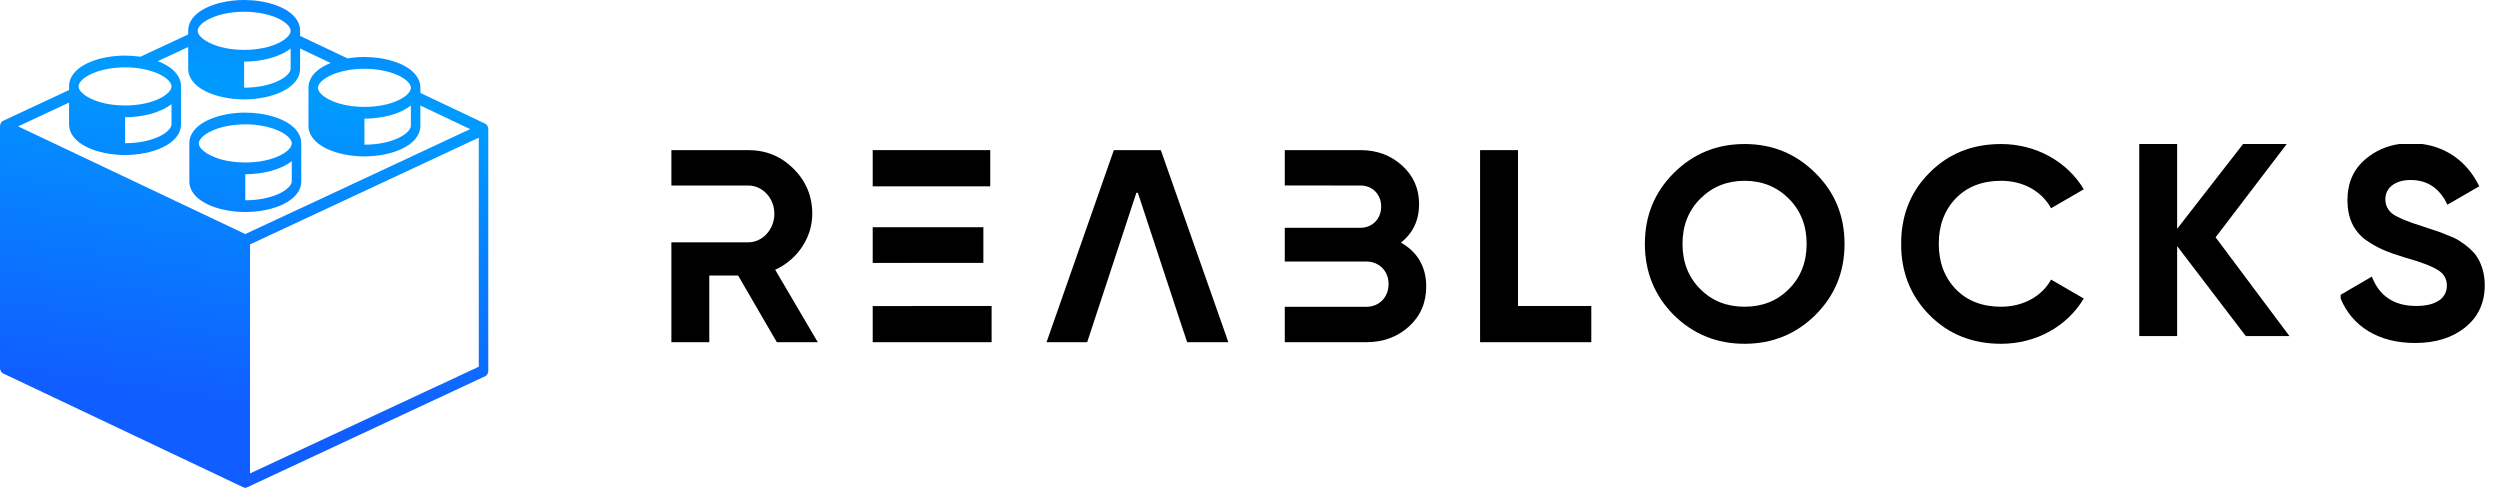
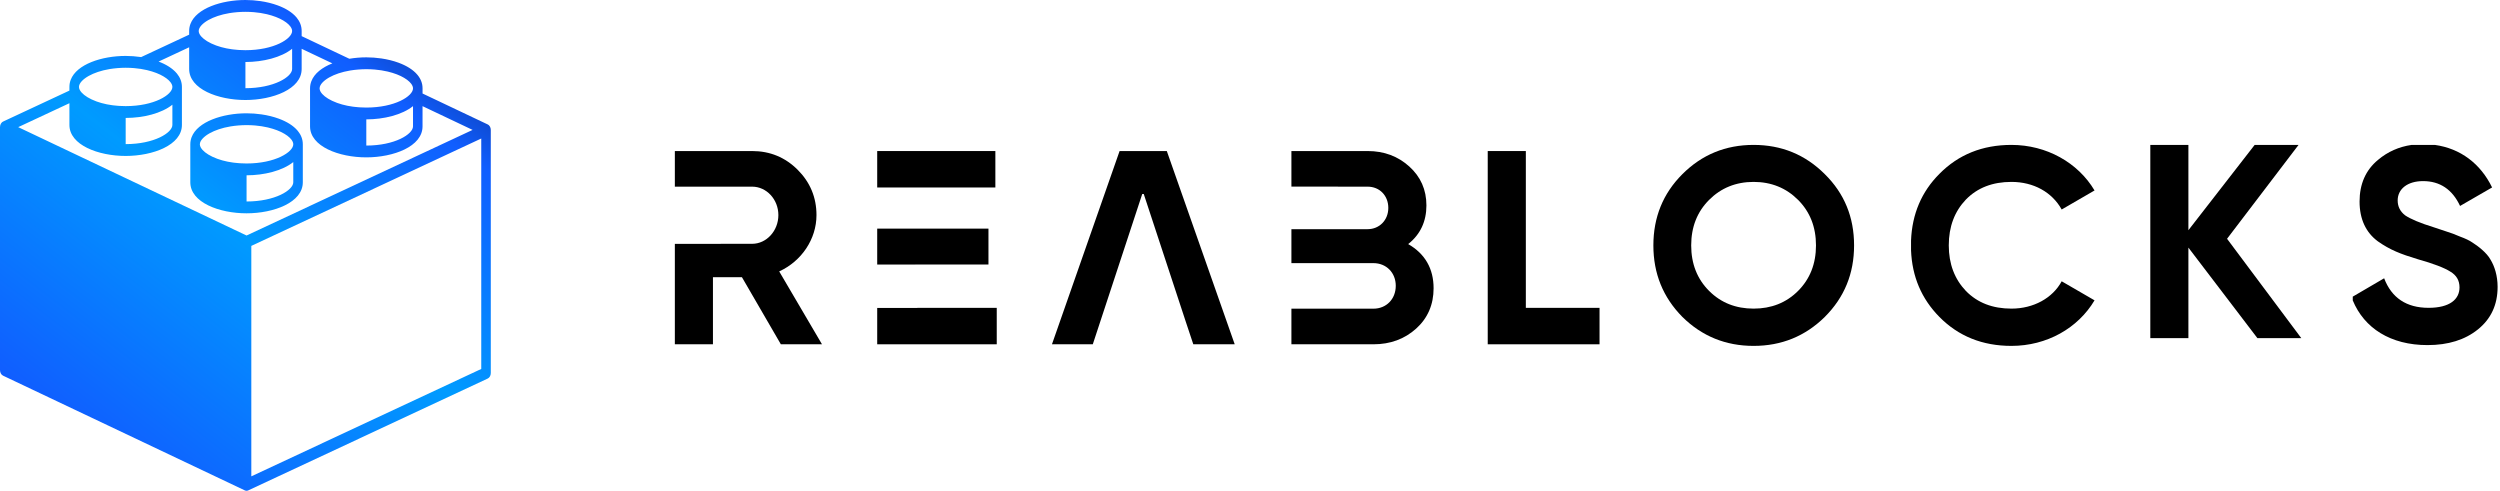
- <svg xmlns="http://www.w3.org/2000/svg" width="123" height="24" viewBox="0 0 123 24" fill="none">
-   <path fill-rule="evenodd" clip-rule="evenodd" d="M14.822 8.915C14.822 9.9 13.403 10.431 12.068 10.431C10.733 10.431 9.315 9.9 9.315 8.915V7.057C9.315 6.934 9.337 6.818 9.379 6.709C9.668 5.947 10.9 5.54 12.068 5.54H12.068C12.191 5.54 12.313 5.545 12.436 5.554H12.436C12.559 5.563 12.68 5.576 12.801 5.594C13.1 5.637 13.389 5.708 13.651 5.805C13.693 5.82 13.735 5.837 13.776 5.854C13.784 5.857 13.793 5.86 13.801 5.864C13.838 5.88 13.874 5.896 13.91 5.913C13.917 5.917 13.924 5.92 13.931 5.923C13.936 5.926 13.94 5.928 13.945 5.93C13.977 5.946 14.009 5.962 14.04 5.979C14.044 5.981 14.048 5.984 14.052 5.986C14.063 5.992 14.073 5.997 14.084 6.003C14.111 6.019 14.138 6.035 14.164 6.051C14.181 6.061 14.198 6.073 14.214 6.084C14.217 6.085 14.22 6.087 14.222 6.089C14.242 6.102 14.262 6.116 14.281 6.129C14.298 6.142 14.314 6.154 14.331 6.167L14.337 6.172C14.341 6.175 14.345 6.179 14.35 6.182C14.363 6.193 14.377 6.204 14.39 6.215C14.412 6.233 14.432 6.252 14.453 6.271C14.458 6.276 14.463 6.281 14.469 6.286C14.476 6.293 14.483 6.299 14.491 6.306C14.522 6.338 14.552 6.371 14.579 6.404C14.618 6.452 14.652 6.5 14.682 6.551C14.742 6.652 14.784 6.761 14.805 6.877C14.816 6.936 14.822 6.995 14.822 7.057V8.915ZM12.069 9.853C13.464 9.853 14.355 9.297 14.355 8.915V7.925C13.828 8.349 12.932 8.572 12.069 8.572V9.853ZM9.819 6.915C9.807 6.938 9.798 6.961 9.792 6.983C9.785 7.008 9.782 7.033 9.782 7.057C9.782 7.078 9.786 7.099 9.791 7.121C9.793 7.128 9.795 7.135 9.797 7.141L9.798 7.143C9.802 7.158 9.809 7.173 9.816 7.189C9.817 7.191 9.818 7.194 9.82 7.197C9.822 7.202 9.824 7.208 9.828 7.213C9.838 7.232 9.851 7.252 9.864 7.271C9.875 7.285 9.887 7.3 9.899 7.314C9.903 7.319 9.907 7.323 9.912 7.328C9.913 7.329 9.914 7.331 9.915 7.332C10.053 7.485 10.296 7.639 10.627 7.76C10.633 7.763 10.639 7.765 10.645 7.767C10.651 7.769 10.657 7.771 10.663 7.773C10.725 7.796 10.79 7.816 10.857 7.835C10.861 7.837 10.865 7.838 10.869 7.839C10.876 7.841 10.883 7.843 10.891 7.845C10.97 7.867 11.052 7.887 11.138 7.905C11.142 7.905 11.147 7.906 11.151 7.907C11.157 7.908 11.163 7.909 11.168 7.91C11.241 7.924 11.318 7.937 11.396 7.948C11.413 7.95 11.431 7.952 11.448 7.954C11.458 7.956 11.468 7.957 11.478 7.958C11.545 7.966 11.613 7.973 11.683 7.978C11.693 7.979 11.703 7.98 11.713 7.98C11.732 7.982 11.75 7.983 11.769 7.984C11.866 7.99 11.966 7.994 12.069 7.994C13.464 7.994 14.355 7.439 14.355 7.056C14.355 6.984 14.324 6.907 14.264 6.828C14.242 6.799 14.216 6.771 14.187 6.742C14.18 6.735 14.173 6.729 14.166 6.722L14.164 6.72C14.134 6.693 14.102 6.665 14.066 6.638C14.064 6.637 14.063 6.636 14.062 6.635C14.025 6.608 13.983 6.58 13.938 6.553C13.927 6.546 13.916 6.54 13.905 6.533C13.859 6.507 13.811 6.48 13.76 6.455C13.759 6.455 13.758 6.455 13.757 6.454C13.703 6.428 13.645 6.404 13.585 6.38C13.579 6.377 13.572 6.375 13.565 6.372C13.559 6.37 13.554 6.368 13.548 6.365C13.424 6.318 13.287 6.276 13.138 6.24C13.126 6.237 13.113 6.234 13.099 6.231C12.912 6.187 12.706 6.154 12.484 6.135C12.351 6.124 12.212 6.118 12.068 6.118C11.931 6.118 11.8 6.124 11.673 6.134H11.672C11.606 6.14 11.541 6.146 11.478 6.154C11.476 6.154 11.475 6.154 11.473 6.155C11.472 6.155 11.471 6.155 11.471 6.155C11.407 6.163 11.346 6.171 11.286 6.181C11.284 6.181 11.283 6.182 11.281 6.182C10.863 6.252 10.518 6.374 10.266 6.514C10.262 6.516 10.258 6.518 10.255 6.52C10.249 6.523 10.244 6.526 10.238 6.53C10.214 6.543 10.191 6.557 10.169 6.572L10.166 6.574C10.16 6.578 10.154 6.581 10.148 6.585C10.142 6.589 10.135 6.594 10.129 6.598C10.109 6.611 10.09 6.625 10.072 6.639C10.059 6.649 10.046 6.659 10.033 6.669C10.018 6.682 10.003 6.694 9.989 6.706C9.976 6.718 9.963 6.73 9.951 6.742C9.94 6.753 9.929 6.764 9.918 6.775C9.906 6.789 9.895 6.802 9.884 6.816L9.882 6.818C9.875 6.827 9.867 6.836 9.861 6.845C9.85 6.861 9.841 6.876 9.833 6.891C9.831 6.894 9.829 6.897 9.827 6.9C9.824 6.905 9.821 6.91 9.819 6.915Z" fill="url(#paint0_linear_73_4967)" />
-   <path fill-rule="evenodd" clip-rule="evenodd" d="M24.008 6.259C24.01 6.265 24.012 6.271 24.014 6.277L24.014 6.277C24.019 6.302 24.023 6.329 24.023 6.356V18.242C24.023 18.362 23.963 18.47 23.871 18.511L12.149 23.981C12.148 23.982 12.147 23.982 12.145 23.982C12.145 23.983 12.144 23.983 12.143 23.983C12.119 23.994 12.093 24 12.067 24C12.041 24 12.015 23.993 11.991 23.982C11.989 23.982 11.988 23.982 11.986 23.981C11.985 23.981 11.985 23.981 11.984 23.981L0.15 18.371C0.06 18.328 0 18.22 0 18.101V6.214C0 6.214 6.24805e-05 6.213 0 6.213C0 6.212 0 6.212 0 6.211C0.001 6.185 0.004 6.16 0.01 6.135C0.012 6.127 0.015 6.119 0.017 6.111L0.017 6.111C0.023 6.094 0.029 6.078 0.036 6.063C0.04 6.055 0.045 6.047 0.049 6.04C0.058 6.026 0.068 6.013 0.079 6.001C0.081 5.999 0.082 5.997 0.084 5.995C0.087 5.991 0.091 5.987 0.095 5.983C0.096 5.982 0.096 5.981 0.097 5.98C0.098 5.979 0.1 5.978 0.101 5.976C0.117 5.963 0.134 5.952 0.152 5.944L3.397 4.43V4.251C3.397 4.128 3.419 4.012 3.461 3.903C3.75 3.142 4.983 2.735 6.15 2.735H6.151C6.273 2.735 6.396 2.74 6.518 2.748H6.518C6.641 2.757 6.763 2.771 6.884 2.788C6.896 2.79 6.907 2.792 6.919 2.794C6.929 2.796 6.939 2.798 6.949 2.8C6.943 2.799 6.938 2.798 6.933 2.797C6.924 2.795 6.916 2.794 6.907 2.792L9.259 1.695V1.516C9.259 1.393 9.281 1.277 9.322 1.169C9.612 0.407 10.844 0 12.012 0H12.012C12.134 0 12.257 0.005 12.38 0.014H12.38C12.503 0.022 12.624 0.036 12.745 0.053C13.044 0.097 13.333 0.168 13.595 0.264C13.637 0.28 13.679 0.296 13.72 0.313C13.728 0.317 13.736 0.32 13.744 0.324L13.745 0.324C13.782 0.34 13.818 0.356 13.853 0.373C13.859 0.376 13.865 0.378 13.871 0.381C13.877 0.384 13.883 0.387 13.889 0.39C13.921 0.406 13.952 0.422 13.983 0.439C13.998 0.446 14.013 0.455 14.027 0.463C14.055 0.479 14.082 0.494 14.108 0.511C14.125 0.521 14.142 0.532 14.158 0.543C14.181 0.558 14.203 0.574 14.225 0.589C14.242 0.602 14.258 0.614 14.274 0.627L14.281 0.632C14.285 0.635 14.289 0.638 14.293 0.642C14.307 0.653 14.321 0.663 14.334 0.675C14.356 0.693 14.376 0.712 14.396 0.731C14.401 0.736 14.407 0.741 14.412 0.746C14.42 0.752 14.427 0.759 14.434 0.766C14.466 0.798 14.496 0.831 14.523 0.864C14.561 0.911 14.596 0.96 14.626 1.011C14.686 1.112 14.727 1.221 14.749 1.337C14.76 1.395 14.765 1.455 14.765 1.516L14.765 1.767L17.099 2.873C17.37 2.828 17.651 2.804 17.929 2.804H17.929C18.052 2.804 18.174 2.809 18.297 2.818C18.419 2.826 18.541 2.84 18.662 2.857C18.961 2.901 19.25 2.972 19.512 3.068C19.554 3.084 19.596 3.101 19.637 3.118L19.64 3.119C19.648 3.122 19.655 3.125 19.662 3.128C19.699 3.144 19.735 3.16 19.77 3.177C19.776 3.18 19.782 3.183 19.788 3.186C19.794 3.188 19.8 3.191 19.806 3.194C19.838 3.21 19.869 3.226 19.9 3.243C19.915 3.251 19.93 3.259 19.945 3.268C19.972 3.283 19.999 3.299 20.025 3.315C20.042 3.326 20.059 3.337 20.075 3.348C20.098 3.363 20.12 3.378 20.142 3.394C20.158 3.405 20.172 3.416 20.187 3.428C20.19 3.431 20.194 3.434 20.198 3.436C20.202 3.44 20.206 3.443 20.21 3.446C20.224 3.457 20.238 3.468 20.251 3.479C20.273 3.498 20.293 3.516 20.313 3.536C20.317 3.539 20.322 3.543 20.326 3.547C20.334 3.555 20.343 3.562 20.351 3.571C20.383 3.603 20.413 3.635 20.44 3.669C20.478 3.716 20.513 3.765 20.543 3.815C20.603 3.917 20.645 4.026 20.667 4.142C20.677 4.2 20.683 4.26 20.683 4.321V4.573L23.872 6.085L23.872 6.085L23.873 6.085L23.873 6.086L23.874 6.086L23.874 6.086C23.891 6.094 23.908 6.105 23.923 6.118C23.925 6.12 23.927 6.123 23.929 6.125C23.935 6.13 23.94 6.136 23.945 6.142C23.955 6.155 23.966 6.167 23.974 6.181C23.979 6.189 23.983 6.197 23.988 6.205C23.995 6.22 24.001 6.237 24.006 6.253C24.007 6.255 24.008 6.257 24.008 6.259ZM17.332 3.42C17.269 3.428 17.207 3.437 17.147 3.447C17.146 3.447 17.145 3.447 17.144 3.447C17.144 3.447 17.143 3.447 17.143 3.447C16.724 3.517 16.38 3.639 16.127 3.779C16.122 3.782 16.117 3.785 16.112 3.788C16.108 3.79 16.104 3.792 16.099 3.795C16.074 3.809 16.05 3.824 16.027 3.839C16.015 3.847 16.002 3.855 15.99 3.863C15.97 3.877 15.951 3.891 15.934 3.904C15.92 3.914 15.906 3.925 15.894 3.935C15.879 3.947 15.864 3.959 15.85 3.972C15.837 3.984 15.825 3.995 15.812 4.007C15.801 4.018 15.79 4.03 15.78 4.041C15.767 4.054 15.756 4.067 15.746 4.081C15.738 4.091 15.729 4.101 15.722 4.111C15.711 4.126 15.703 4.141 15.694 4.156C15.693 4.159 15.691 4.161 15.69 4.163C15.686 4.169 15.683 4.175 15.68 4.18C15.669 4.203 15.659 4.226 15.653 4.249C15.647 4.274 15.643 4.298 15.643 4.322C15.643 4.343 15.647 4.365 15.652 4.387C15.654 4.394 15.656 4.401 15.658 4.408C15.663 4.423 15.67 4.439 15.677 4.454C15.678 4.457 15.679 4.46 15.68 4.462C15.683 4.468 15.685 4.473 15.688 4.479C15.699 4.498 15.711 4.517 15.725 4.536C15.735 4.55 15.747 4.565 15.76 4.58C15.764 4.586 15.77 4.591 15.775 4.597C15.913 4.751 16.156 4.905 16.487 5.026C16.494 5.029 16.502 5.031 16.51 5.034C16.514 5.036 16.519 5.037 16.523 5.039C16.585 5.061 16.65 5.081 16.718 5.101C16.721 5.102 16.724 5.103 16.727 5.104C16.735 5.106 16.743 5.109 16.752 5.111C16.83 5.133 16.913 5.152 16.999 5.17C17.003 5.171 17.008 5.172 17.013 5.173C17.018 5.174 17.024 5.174 17.028 5.175C17.102 5.19 17.178 5.202 17.256 5.213C17.277 5.216 17.298 5.219 17.319 5.221C17.325 5.222 17.332 5.223 17.338 5.224C17.405 5.231 17.473 5.238 17.543 5.244C17.553 5.244 17.564 5.245 17.574 5.246C17.592 5.247 17.61 5.249 17.629 5.25C17.726 5.256 17.826 5.26 17.929 5.26C19.325 5.26 20.216 4.704 20.216 4.322C20.216 4.25 20.184 4.172 20.125 4.093C20.103 4.064 20.076 4.036 20.048 4.008C20.04 4 20.032 3.993 20.024 3.985C19.994 3.958 19.962 3.93 19.926 3.903C19.925 3.903 19.924 3.902 19.923 3.901C19.885 3.873 19.843 3.845 19.798 3.818L19.793 3.815C19.784 3.81 19.775 3.804 19.765 3.799C19.72 3.772 19.672 3.746 19.62 3.721C19.62 3.72 19.619 3.72 19.619 3.72C19.619 3.72 19.618 3.72 19.618 3.72C19.564 3.694 19.506 3.669 19.446 3.645C19.44 3.643 19.434 3.641 19.429 3.639C19.422 3.636 19.415 3.633 19.408 3.631C19.284 3.584 19.148 3.541 18.999 3.505C18.986 3.502 18.974 3.499 18.96 3.496C18.772 3.452 18.567 3.419 18.345 3.401C18.212 3.389 18.073 3.383 17.929 3.383C17.792 3.383 17.661 3.39 17.534 3.4H17.533C17.467 3.405 17.402 3.412 17.339 3.42C17.337 3.42 17.336 3.42 17.334 3.42C17.333 3.42 17.332 3.42 17.332 3.42ZM20.215 6.18V5.19C19.689 5.614 18.793 5.837 17.93 5.838V7.118C19.325 7.118 20.215 6.562 20.215 6.18ZM9.762 1.375C9.751 1.398 9.742 1.421 9.736 1.443C9.729 1.468 9.726 1.493 9.725 1.516C9.725 1.537 9.73 1.559 9.735 1.581C9.736 1.588 9.738 1.594 9.741 1.601L9.741 1.603C9.746 1.618 9.752 1.633 9.759 1.649C9.761 1.651 9.762 1.654 9.763 1.657C9.766 1.662 9.768 1.668 9.771 1.673C9.782 1.692 9.794 1.711 9.808 1.731C9.817 1.744 9.829 1.757 9.84 1.771L9.843 1.774C9.848 1.78 9.853 1.786 9.858 1.792C9.996 1.945 10.239 2.099 10.57 2.22C10.575 2.222 10.58 2.224 10.585 2.226C10.592 2.228 10.599 2.231 10.606 2.233C10.668 2.255 10.733 2.276 10.801 2.295C10.805 2.296 10.808 2.298 10.812 2.299C10.819 2.301 10.827 2.303 10.834 2.305C10.913 2.327 10.995 2.347 11.081 2.364C11.087 2.366 11.093 2.367 11.099 2.368C11.103 2.368 11.107 2.369 11.111 2.37C11.185 2.384 11.261 2.397 11.339 2.408C11.356 2.41 11.374 2.412 11.391 2.414C11.401 2.416 11.411 2.417 11.421 2.418C11.488 2.426 11.556 2.433 11.626 2.438C11.636 2.439 11.646 2.44 11.656 2.44C11.675 2.442 11.693 2.443 11.712 2.444C11.809 2.45 11.909 2.454 12.012 2.454C13.408 2.454 14.299 1.899 14.299 1.516C14.299 1.444 14.267 1.367 14.207 1.288C14.186 1.259 14.159 1.231 14.131 1.202C14.123 1.195 14.116 1.189 14.109 1.182L14.107 1.18C14.077 1.153 14.046 1.125 14.009 1.098C14.008 1.097 14.007 1.096 14.006 1.095C13.968 1.068 13.926 1.04 13.881 1.013L13.876 1.01C13.867 1.004 13.858 0.999 13.848 0.993C13.803 0.967 13.755 0.94 13.703 0.915C13.702 0.915 13.701 0.915 13.701 0.914C13.646 0.888 13.589 0.864 13.529 0.84C13.522 0.837 13.515 0.835 13.509 0.832C13.503 0.83 13.497 0.828 13.491 0.825C13.367 0.778 13.23 0.735 13.082 0.7C13.069 0.697 13.056 0.694 13.043 0.691C12.855 0.647 12.649 0.614 12.427 0.595C12.295 0.584 12.156 0.578 12.012 0.578C11.875 0.578 11.743 0.585 11.617 0.595H11.616C11.55 0.6 11.485 0.607 11.422 0.614C11.42 0.614 11.418 0.615 11.416 0.615C11.416 0.615 11.415 0.615 11.415 0.615C11.351 0.623 11.29 0.631 11.23 0.642C11.228 0.642 11.227 0.642 11.226 0.642L11.225 0.642C10.806 0.712 10.462 0.834 10.21 0.975C10.206 0.976 10.203 0.978 10.199 0.98C10.194 0.983 10.188 0.986 10.182 0.99C10.158 1.003 10.135 1.018 10.113 1.032L10.11 1.034C10.101 1.039 10.093 1.045 10.085 1.05C10.081 1.053 10.076 1.055 10.072 1.058C10.052 1.072 10.034 1.085 10.016 1.099C10.002 1.109 9.989 1.119 9.977 1.129C9.961 1.142 9.947 1.154 9.933 1.166C9.919 1.178 9.907 1.19 9.895 1.202C9.893 1.204 9.891 1.205 9.889 1.207C9.88 1.216 9.871 1.226 9.862 1.235C9.85 1.249 9.839 1.262 9.828 1.275C9.826 1.278 9.824 1.28 9.822 1.283C9.816 1.29 9.81 1.298 9.805 1.305C9.794 1.32 9.785 1.335 9.777 1.351C9.775 1.354 9.773 1.357 9.771 1.36C9.768 1.365 9.765 1.37 9.762 1.375ZM14.299 3.375V2.385C13.772 2.809 12.876 3.032 12.012 3.032V4.313C13.408 4.313 14.299 3.757 14.299 3.375ZM3.901 4.11C3.89 4.133 3.881 4.155 3.875 4.178C3.868 4.203 3.864 4.227 3.865 4.251C3.865 4.272 3.869 4.294 3.874 4.316C3.875 4.322 3.878 4.329 3.88 4.336L3.88 4.337C3.885 4.352 3.892 4.368 3.899 4.383C3.9 4.386 3.901 4.388 3.902 4.391C3.904 4.396 3.907 4.402 3.91 4.408C3.921 4.427 3.933 4.446 3.947 4.465C3.957 4.48 3.97 4.494 3.982 4.509C3.987 4.515 3.992 4.521 3.997 4.527C4.135 4.68 4.379 4.834 4.709 4.955C4.715 4.957 4.722 4.96 4.728 4.962C4.734 4.964 4.74 4.966 4.746 4.968C4.807 4.99 4.872 5.011 4.94 5.03C4.944 5.031 4.948 5.033 4.951 5.034C4.959 5.036 4.966 5.038 4.973 5.04C5.052 5.062 5.134 5.082 5.221 5.099C5.226 5.101 5.232 5.102 5.238 5.103C5.242 5.103 5.246 5.104 5.251 5.105C5.324 5.119 5.4 5.132 5.478 5.143C5.5 5.146 5.522 5.148 5.544 5.151C5.549 5.152 5.555 5.152 5.56 5.153C5.627 5.161 5.695 5.168 5.765 5.173C5.775 5.174 5.785 5.175 5.796 5.176C5.814 5.177 5.832 5.179 5.851 5.18C5.949 5.186 6.048 5.189 6.151 5.189C7.547 5.189 8.438 4.634 8.438 4.251C8.438 4.18 8.406 4.102 8.347 4.023C8.325 3.994 8.298 3.966 8.27 3.938C8.262 3.93 8.254 3.923 8.246 3.915C8.217 3.888 8.184 3.861 8.148 3.833C8.147 3.833 8.147 3.832 8.146 3.831C8.146 3.831 8.145 3.831 8.145 3.831C8.107 3.803 8.065 3.775 8.021 3.748C8.015 3.745 8.01 3.742 8.004 3.739C7.998 3.735 7.993 3.732 7.987 3.729C7.942 3.702 7.894 3.676 7.842 3.651C7.842 3.651 7.841 3.65 7.841 3.65L7.84 3.65C7.786 3.624 7.728 3.599 7.668 3.575C7.661 3.573 7.654 3.57 7.647 3.567C7.642 3.565 7.636 3.563 7.63 3.561C7.506 3.514 7.37 3.471 7.221 3.435C7.215 3.434 7.21 3.432 7.204 3.431C7.197 3.429 7.19 3.428 7.182 3.426C6.995 3.382 6.789 3.349 6.567 3.331C6.434 3.319 6.295 3.313 6.151 3.313C6.014 3.313 5.883 3.32 5.756 3.33H5.755C5.689 3.335 5.624 3.342 5.561 3.35C5.559 3.35 5.556 3.35 5.553 3.35C5.49 3.358 5.429 3.367 5.369 3.377C5.367 3.377 5.366 3.377 5.365 3.377L5.364 3.378C4.945 3.448 4.601 3.569 4.349 3.71C4.345 3.712 4.341 3.714 4.338 3.716C4.332 3.719 4.326 3.722 4.321 3.725C4.296 3.739 4.272 3.754 4.249 3.769C4.242 3.774 4.235 3.778 4.229 3.782C4.223 3.786 4.217 3.79 4.211 3.794C4.191 3.807 4.173 3.82 4.155 3.834C4.141 3.844 4.128 3.854 4.115 3.864C4.1 3.877 4.085 3.889 4.072 3.902C4.058 3.913 4.046 3.925 4.034 3.937C4.022 3.948 4.011 3.959 4.001 3.97C3.988 3.984 3.978 3.997 3.967 4.01C3.965 4.013 3.962 4.017 3.96 4.02C3.954 4.027 3.949 4.033 3.944 4.04C3.933 4.056 3.924 4.071 3.916 4.086C3.914 4.089 3.912 4.093 3.909 4.096C3.907 4.101 3.904 4.105 3.901 4.11ZM8.438 6.11V5.12C7.91 5.544 7.015 5.767 6.152 5.767V7.047C7.547 7.047 8.438 6.492 8.438 6.11ZM3.398 6.11V5.047L0.891 6.217L12.068 11.516L23.132 6.353L20.682 5.191V6.179C20.682 7.164 19.264 7.695 17.928 7.695C16.594 7.695 15.176 7.164 15.176 6.179V4.321C15.176 4.198 15.198 4.082 15.24 3.973C15.385 3.589 15.772 3.296 16.267 3.099L14.765 2.386V3.374C14.765 4.359 13.346 4.89 12.012 4.89C10.677 4.89 9.259 4.359 9.259 3.374V2.312L7.763 3.01C7.795 3.023 7.827 3.035 7.858 3.048C7.863 3.051 7.869 3.053 7.874 3.055C7.877 3.056 7.88 3.057 7.883 3.058C7.92 3.074 7.956 3.091 7.992 3.107C7.996 3.109 8 3.111 8.003 3.113C8.011 3.117 8.02 3.121 8.028 3.125C8.06 3.14 8.091 3.157 8.122 3.173C8.137 3.181 8.152 3.19 8.166 3.198C8.193 3.213 8.22 3.229 8.246 3.246C8.263 3.256 8.28 3.267 8.296 3.278C8.319 3.293 8.342 3.308 8.364 3.324C8.379 3.335 8.393 3.346 8.408 3.358C8.412 3.361 8.415 3.364 8.419 3.367L8.424 3.37C8.441 3.383 8.457 3.396 8.473 3.409C8.495 3.428 8.515 3.446 8.535 3.465C8.54 3.47 8.544 3.474 8.549 3.479C8.557 3.486 8.565 3.493 8.573 3.501C8.605 3.533 8.634 3.565 8.662 3.599C8.7 3.646 8.735 3.695 8.765 3.746C8.824 3.847 8.866 3.956 8.888 4.072C8.899 4.13 8.904 4.19 8.904 4.251V6.11C8.904 7.094 7.486 7.626 6.151 7.626C4.816 7.626 3.398 7.094 3.398 6.11ZM12.301 23.293L23.556 18.042V6.773L12.301 12.024V23.293Z" fill="url(#paint1_linear_73_4967)" />
-   <path fill-rule="evenodd" clip-rule="evenodd" d="M85.833 16.914C87.198 16.914 88.36 16.442 89.319 15.496C90.279 14.538 90.751 13.377 90.751 12C90.751 10.623 90.279 9.462 89.319 8.517C88.36 7.559 87.198 7.086 85.833 7.086C84.468 7.086 83.306 7.559 82.346 8.517C81.4 9.462 80.928 10.623 80.928 12C80.928 13.377 81.4 14.538 82.346 15.496C83.306 16.442 84.468 16.914 85.833 16.914ZM85.833 15.091C84.968 15.091 84.238 14.808 83.657 14.227C83.076 13.647 82.779 12.905 82.779 12C82.779 11.095 83.076 10.353 83.657 9.773C84.238 9.192 84.968 8.895 85.833 8.895C86.698 8.895 87.427 9.192 88.008 9.773C88.59 10.353 88.887 11.095 88.887 12C88.887 12.905 88.59 13.647 88.008 14.227C87.427 14.808 86.698 15.091 85.833 15.091Z" fill="currentColor" />
-   <path d="M38.139 13.272L40.234 16.836H38.22L36.316 13.556H34.897V16.836H33.032V11.924H35.276V11.922H36.815C37.518 11.922 38.099 11.287 38.099 10.518C38.099 9.748 37.518 9.127 36.815 9.127L33.032 9.127V7.386H36.815C37.694 7.386 38.437 7.697 39.045 8.304C39.653 8.912 39.964 9.654 39.964 10.518C39.964 11.693 39.234 12.773 38.139 13.272Z" fill="currentColor" />
-   <path d="M44.801 12.934V12.936H42.937V11.18L48.382 11.18V12.934H44.801Z" fill="currentColor" />
-   <path d="M42.937 9.168V7.386H48.72V9.168H42.937Z" fill="currentColor" />
-   <path d="M44.899 15.054V15.059H42.937V16.836H48.787V15.054H44.899Z" fill="currentColor" />
-   <path d="M60.435 16.836H58.408L58.034 15.713L55.983 9.486H55.909L53.489 16.836H51.49L54.801 7.386H57.112L60.435 16.836Z" fill="currentColor" />
-   <path d="M68.927 11.935C69.751 12.408 70.17 13.137 70.17 14.095C70.17 14.892 69.886 15.553 69.318 16.067C68.751 16.579 68.048 16.836 67.224 16.836H63.211V15.095L67.224 15.095C67.859 15.095 68.318 14.622 68.318 13.974C68.318 13.339 67.859 12.867 67.224 12.867L63.211 12.867V11.207L66.94 11.207C67.521 11.207 67.954 10.761 67.954 10.167C67.954 9.573 67.535 9.127 66.94 9.127H65.485V9.126H63.211V7.386H66.94C67.751 7.386 68.426 7.643 68.981 8.142C69.535 8.642 69.819 9.276 69.819 10.046C69.819 10.829 69.521 11.463 68.927 11.935Z" fill="currentColor" />
-   <path d="M74.685 7.386V15.054H78.292V16.836H72.82V7.386H74.685Z" fill="currentColor" />
-   <path d="M109.007 11.676L112.642 16.536H110.494L107.115 12.108V16.536H105.251V7.086H107.115V11.258L110.359 7.086H112.507L109.007 11.676Z" fill="currentColor" />
-   <path d="M93.54 12.241V11.759C93.59 10.473 94.049 9.381 94.927 8.504C95.859 7.559 97.035 7.086 98.454 7.086C100.17 7.086 101.711 7.95 102.521 9.313L100.913 10.245C100.44 9.395 99.535 8.895 98.454 8.895C97.535 8.895 96.792 9.178 96.224 9.759C95.67 10.339 95.387 11.082 95.387 12C95.387 12.905 95.67 13.647 96.224 14.227C96.792 14.808 97.535 15.091 98.454 15.091C99.535 15.091 100.467 14.579 100.913 13.755L102.521 14.687C101.711 16.05 100.184 16.914 98.454 16.914C97.035 16.914 95.859 16.442 94.927 15.496C94.049 14.607 93.59 13.525 93.54 12.241Z" fill="currentColor" />
-   <path d="M118.818 16.875C117.006 16.875 115.722 16.046 115.16 14.69V14.505L116.696 13.608C117.061 14.566 117.791 15.053 118.872 15.053C119.912 15.053 120.386 14.634 120.386 14.053C120.386 13.716 120.237 13.46 119.939 13.284C119.642 13.095 119.115 12.893 118.345 12.677C117.493 12.42 116.98 12.217 116.386 11.799C115.804 11.367 115.494 10.719 115.494 9.855C115.494 9.005 115.791 8.316 116.399 7.816C116.87 7.419 117.423 7.175 118.044 7.086H119.179C120.431 7.259 121.415 8.003 121.98 9.166L120.412 10.071C120.034 9.261 119.426 8.856 118.602 8.856C117.831 8.856 117.359 9.248 117.359 9.801C117.359 10.098 117.48 10.341 117.723 10.53C117.98 10.706 118.453 10.908 119.156 11.124L119.804 11.34C119.953 11.38 120.156 11.461 120.412 11.569C120.669 11.664 120.872 11.758 121.007 11.853C121.29 12.028 121.723 12.366 121.899 12.69C122.102 13.014 122.25 13.486 122.25 14.027C122.25 14.904 121.926 15.592 121.29 16.105C120.656 16.619 119.831 16.875 118.818 16.875Z" fill="currentColor" />
+ <svg xmlns="http://www.w3.org/2000/svg" viewBox="0 0 815 160" fill="currentColor">
+   <path fill-rule="evenodd" clip-rule="evenodd" d="M98.717 59.433C98.717 65.998 89.267 69.54 80.378 69.54C71.488 69.54 62.04 65.998 62.041 59.433V47.044C62.041 46.224 62.188 45.45 62.464 44.726C64.393 39.649 72.6 36.936 80.377 36.936H80.379C81.194 36.936 82.011 36.966 82.827 37.025H82.829C83.646 37.084 84.454 37.173 85.26 37.291C87.25 37.582 89.175 38.054 90.919 38.697C91.201 38.802 91.479 38.911 91.751 39.024C91.806 39.047 91.862 39.069 91.918 39.093C92.164 39.198 92.406 39.308 92.642 39.42C92.689 39.444 92.736 39.466 92.784 39.489C92.815 39.504 92.847 39.519 92.879 39.535C93.092 39.64 93.302 39.748 93.508 39.86C93.535 39.875 93.563 39.89 93.591 39.906C93.662 39.944 93.733 39.983 93.802 40.023C93.983 40.125 94.162 40.23 94.337 40.34C94.449 40.41 94.562 40.484 94.671 40.557C94.689 40.569 94.707 40.581 94.725 40.594C94.857 40.681 94.991 40.771 95.118 40.863C95.23 40.945 95.338 41.029 95.445 41.113L95.489 41.147C95.516 41.169 95.544 41.191 95.572 41.213C95.665 41.285 95.757 41.358 95.845 41.432C95.988 41.554 96.123 41.68 96.257 41.807C96.292 41.841 96.329 41.873 96.365 41.906C96.414 41.95 96.463 41.995 96.51 42.042C96.72 42.255 96.917 42.471 97.101 42.696C97.358 43.01 97.586 43.334 97.786 43.673C98.186 44.35 98.464 45.076 98.608 45.847C98.68 46.237 98.717 46.633 98.717 47.044V59.433ZM80.381 65.684C89.676 65.684 95.607 61.982 95.607 59.433V52.834C92.099 55.659 86.129 57.148 80.381 57.15V65.684ZM65.395 46.1C65.32 46.252 65.257 46.405 65.217 46.554C65.172 46.72 65.149 46.886 65.151 47.044C65.151 47.184 65.179 47.328 65.212 47.475C65.222 47.52 65.237 47.564 65.252 47.609L65.255 47.618C65.287 47.718 65.33 47.822 65.377 47.925C65.385 47.942 65.393 47.96 65.401 47.979C65.417 48.015 65.434 48.052 65.455 48.089C65.524 48.216 65.607 48.344 65.7 48.471C65.77 48.566 65.851 48.663 65.933 48.761C65.959 48.792 65.986 48.823 66.014 48.855C66.021 48.863 66.028 48.871 66.036 48.88C66.954 49.901 68.573 50.927 70.776 51.736C70.816 51.751 70.858 51.766 70.9 51.78C70.939 51.794 70.979 51.808 71.019 51.823C71.429 51.97 71.863 52.106 72.314 52.236C72.34 52.244 72.366 52.252 72.391 52.259C72.439 52.274 72.487 52.289 72.536 52.302C73.063 52.447 73.609 52.58 74.183 52.697C74.211 52.702 74.241 52.707 74.271 52.712C74.308 52.719 74.346 52.725 74.383 52.733C74.869 52.826 75.378 52.911 75.898 52.985C76.014 53.001 76.131 53.016 76.249 53.03C76.314 53.038 76.38 53.046 76.446 53.054C76.89 53.105 77.347 53.151 77.811 53.187C77.878 53.192 77.946 53.197 78.014 53.202C78.136 53.212 78.259 53.222 78.383 53.228C79.033 53.268 79.694 53.294 80.382 53.294C89.676 53.294 95.61 49.591 95.61 47.041C95.61 46.563 95.401 46.045 95.001 45.517C94.859 45.326 94.682 45.139 94.492 44.948C94.445 44.902 94.397 44.858 94.349 44.813L94.335 44.801C94.138 44.619 93.926 44.434 93.683 44.254C93.673 44.248 93.666 44.241 93.66 44.236C93.409 44.052 93.129 43.867 92.831 43.687C92.759 43.643 92.684 43.6 92.609 43.556C92.305 43.378 91.987 43.202 91.642 43.036C91.636 43.033 91.63 43.031 91.626 43.028C91.266 42.856 90.882 42.691 90.482 42.533C90.438 42.516 90.393 42.498 90.348 42.481C90.309 42.465 90.271 42.45 90.233 42.436C89.405 42.122 88.495 41.839 87.504 41.599C87.42 41.577 87.334 41.557 87.245 41.537C85.996 41.247 84.626 41.025 83.146 40.902C82.263 40.827 81.338 40.787 80.378 40.787C79.464 40.787 78.589 40.83 77.745 40.897H77.74C77.298 40.932 76.868 40.976 76.445 41.027C76.435 41.028 76.424 41.029 76.411 41.031C76.407 41.032 76.402 41.032 76.398 41.033C75.976 41.084 75.567 41.142 75.167 41.209C75.157 41.209 75.148 41.211 75.138 41.214C72.348 41.681 70.055 42.49 68.372 43.429C68.348 43.443 68.324 43.456 68.3 43.469C68.263 43.489 68.225 43.509 68.189 43.531C68.027 43.621 67.877 43.716 67.727 43.812L67.708 43.824C67.668 43.85 67.629 43.876 67.589 43.902C67.545 43.93 67.501 43.958 67.458 43.987C67.327 44.076 67.203 44.168 67.084 44.257C66.993 44.326 66.906 44.394 66.822 44.461C66.719 44.545 66.622 44.625 66.529 44.709C66.441 44.788 66.358 44.867 66.278 44.947C66.201 45.02 66.127 45.093 66.059 45.169C65.975 45.258 65.902 45.347 65.833 45.437L65.817 45.456C65.768 45.516 65.719 45.576 65.677 45.635C65.605 45.737 65.547 45.837 65.489 45.939C65.477 45.96 65.465 45.981 65.452 46.001C65.431 46.034 65.411 46.067 65.395 46.1Z" fill="url(#paint0_linear_324_2635)" />
+   <path fill-rule="evenodd" clip-rule="evenodd" d="M159.902 41.729C159.915 41.767 159.928 41.806 159.938 41.846L159.937 41.848C159.974 42.016 160 42.19 160 42.371V121.611C160 122.413 159.599 123.131 158.987 123.409L80.918 159.875C80.91 159.88 80.9 159.88 80.89 159.883C80.886 159.884 80.882 159.885 80.878 159.887C80.713 159.959 80.543 160 80.372 160C80.198 160 80.027 159.952 79.86 159.883C79.85 159.878 79.84 159.877 79.83 159.875C79.825 159.874 79.821 159.873 79.817 159.871L0.998 122.47C0.398 122.187 0 121.468 0 120.671V41.427C0 41.423 0 41.42 0.001 41.417C0.001 41.414 0.002 41.411 0.002 41.407C0.004 41.233 0.027 41.064 0.066 40.901C0.078 40.846 0.097 40.793 0.114 40.743L0.115 40.74C0.15 40.628 0.19 40.522 0.241 40.419C0.268 40.365 0.297 40.313 0.33 40.264C0.387 40.17 0.455 40.085 0.527 40.006C0.537 39.994 0.548 39.982 0.557 39.97C0.581 39.941 0.604 39.914 0.631 39.889C0.637 39.883 0.642 39.876 0.648 39.87C0.655 39.86 0.663 39.851 0.673 39.843C0.778 39.754 0.891 39.68 1.01 39.627L22.628 29.532V28.34C22.628 27.52 22.774 26.747 23.05 26.022C24.979 20.947 33.188 18.233 40.963 18.233H40.965C41.78 18.233 42.597 18.264 43.413 18.323H43.415C44.233 18.382 45.044 18.471 45.847 18.588C45.927 18.601 46.005 18.615 46.084 18.63C46.149 18.642 46.214 18.654 46.279 18.664C46.243 18.658 46.208 18.651 46.172 18.645C46.117 18.634 46.062 18.623 46.005 18.615L61.664 11.3V10.108C61.664 9.288 61.813 8.515 62.088 7.79C64.018 2.713 72.225 0 80.002 0H80.004C80.817 0 81.637 0.03 82.452 0.09H82.453C83.271 0.15 84.079 0.239 84.885 0.356C86.875 0.647 88.8 1.119 90.544 1.762C90.826 1.867 91.104 1.977 91.376 2.089C91.432 2.112 91.484 2.134 91.539 2.157L91.543 2.158C91.789 2.263 92.031 2.374 92.267 2.485C92.305 2.505 92.344 2.523 92.382 2.541C92.423 2.561 92.464 2.58 92.504 2.6C92.717 2.705 92.926 2.814 93.133 2.925C93.23 2.977 93.33 3.032 93.427 3.088C93.608 3.191 93.787 3.296 93.962 3.405C94.073 3.475 94.187 3.549 94.296 3.623C94.448 3.722 94.598 3.824 94.742 3.929C94.855 4.01 94.963 4.094 95.07 4.178L95.113 4.212C95.141 4.234 95.169 4.256 95.197 4.278C95.289 4.351 95.381 4.423 95.47 4.498C95.613 4.619 95.748 4.746 95.882 4.873C95.917 4.906 95.954 4.939 95.99 4.972C96.039 5.016 96.088 5.06 96.135 5.107C96.345 5.32 96.545 5.537 96.726 5.761C96.983 6.076 97.211 6.4 97.411 6.739C97.811 7.415 98.089 8.14 98.233 8.913C98.305 9.3 98.342 9.699 98.342 10.109L98.341 11.78L113.881 19.154C115.688 18.853 117.563 18.694 119.409 18.694H119.413C120.23 18.694 121.043 18.724 121.863 18.784C122.679 18.843 123.492 18.932 124.295 19.049C126.288 19.341 128.209 19.813 129.953 20.456C130.235 20.56 130.513 20.672 130.785 20.785L130.811 20.795C130.859 20.815 130.907 20.834 130.952 20.854C131.199 20.959 131.44 21.069 131.677 21.181C131.714 21.2 131.753 21.218 131.792 21.237C131.833 21.256 131.873 21.275 131.913 21.296C132.13 21.401 132.336 21.509 132.542 21.621C132.639 21.673 132.739 21.729 132.836 21.785C133.017 21.887 133.2 21.992 133.371 22.102C133.486 22.172 133.596 22.246 133.705 22.319C133.857 22.42 134.008 22.521 134.152 22.626C134.256 22.7 134.352 22.776 134.448 22.851C134.473 22.871 134.498 22.89 134.523 22.91C134.55 22.932 134.578 22.953 134.606 22.975C134.698 23.048 134.791 23.121 134.879 23.195C135.022 23.317 135.157 23.443 135.292 23.57C135.319 23.596 135.347 23.62 135.375 23.645C135.433 23.698 135.492 23.75 135.545 23.805C135.754 24.018 135.954 24.235 136.135 24.459C136.392 24.774 136.623 25.099 136.82 25.437C137.22 26.114 137.502 26.838 137.646 27.612C137.714 27.999 137.751 28.398 137.751 28.808V30.486L158.994 40.567C158.996 40.568 158.996 40.569 158.997 40.569C158.998 40.569 158.999 40.569 159.001 40.569L159.004 40.572C159.005 40.572 159.006 40.573 159.007 40.574C159.008 40.575 159.009 40.576 159.01 40.576C159.122 40.63 159.233 40.698 159.332 40.785C159.346 40.799 159.359 40.819 159.375 40.833C159.412 40.868 159.444 40.909 159.478 40.95C159.55 41.031 159.619 41.116 159.675 41.21C159.707 41.261 159.734 41.31 159.763 41.366C159.813 41.468 159.855 41.577 159.888 41.69C159.893 41.703 159.897 41.716 159.902 41.729ZM115.433 22.803C115.013 22.854 114.604 22.913 114.204 22.979C114.197 22.979 114.191 22.98 114.185 22.981C114.182 22.982 114.179 22.982 114.177 22.983C111.385 23.448 109.093 24.257 107.411 25.196C107.376 25.215 107.342 25.234 107.308 25.253C107.28 25.268 107.254 25.282 107.227 25.297C107.054 25.394 106.9 25.494 106.746 25.593C106.663 25.649 106.578 25.702 106.496 25.756C106.365 25.845 106.241 25.937 106.122 26.026C106.031 26.095 105.942 26.163 105.86 26.23C105.755 26.314 105.66 26.394 105.565 26.478C105.479 26.557 105.398 26.637 105.316 26.716C105.241 26.789 105.166 26.864 105.097 26.938C105.015 27.027 104.94 27.116 104.871 27.206C104.817 27.273 104.761 27.338 104.714 27.405C104.642 27.507 104.583 27.608 104.527 27.709C104.518 27.724 104.509 27.739 104.499 27.754C104.475 27.792 104.451 27.831 104.433 27.87C104.358 28.023 104.295 28.176 104.255 28.324C104.212 28.49 104.187 28.653 104.187 28.814C104.187 28.956 104.213 29.097 104.246 29.245C104.257 29.293 104.271 29.34 104.289 29.388C104.32 29.488 104.364 29.592 104.411 29.695C104.42 29.712 104.428 29.73 104.436 29.749C104.452 29.785 104.468 29.822 104.489 29.859C104.558 29.986 104.642 30.114 104.732 30.241C104.799 30.336 104.881 30.433 104.966 30.53C104.996 30.571 105.031 30.61 105.065 30.65C105.983 31.671 107.605 32.697 109.809 33.506C109.857 33.523 109.908 33.541 109.958 33.56C109.988 33.571 110.019 33.582 110.049 33.593C110.462 33.738 110.894 33.876 111.344 34.006C111.365 34.012 111.386 34.018 111.406 34.025C111.461 34.041 111.515 34.057 111.57 34.072C112.095 34.217 112.642 34.35 113.216 34.467C113.248 34.474 113.281 34.479 113.314 34.484C113.348 34.49 113.382 34.496 113.414 34.503C113.903 34.597 114.41 34.682 114.932 34.756C115.068 34.776 115.208 34.793 115.348 34.809C115.391 34.815 115.433 34.82 115.475 34.825C115.92 34.876 116.377 34.922 116.842 34.958C116.91 34.963 116.978 34.968 117.046 34.973C117.168 34.983 117.29 34.993 117.417 34.999C118.063 35.039 118.726 35.065 119.414 35.065C128.711 35.065 134.642 31.362 134.642 28.812C134.642 28.332 134.432 27.814 134.035 27.286C133.891 27.095 133.713 26.908 133.523 26.717C133.472 26.666 133.422 26.619 133.369 26.569C133.168 26.387 132.956 26.203 132.713 26.023C132.706 26.017 132.7 26.01 132.694 26.005C132.44 25.818 132.16 25.636 131.862 25.456L131.826 25.434C131.766 25.398 131.706 25.361 131.643 25.325C131.338 25.148 131.019 24.971 130.675 24.805C130.672 24.803 130.67 24.802 130.667 24.801C130.665 24.799 130.662 24.798 130.659 24.797C130.301 24.626 129.914 24.462 129.515 24.302C129.477 24.287 129.439 24.272 129.401 24.257C129.356 24.239 129.311 24.221 129.265 24.204C128.438 23.891 127.527 23.607 126.537 23.367C126.452 23.346 126.37 23.326 126.281 23.306C125.028 23.016 123.664 22.794 122.182 22.671C121.299 22.596 120.374 22.556 119.414 22.556C118.502 22.556 117.627 22.601 116.781 22.668H116.777C116.335 22.702 115.905 22.746 115.482 22.797C115.471 22.798 115.461 22.799 115.449 22.801C115.444 22.801 115.439 22.802 115.433 22.803ZM134.64 41.199V34.601C131.131 37.425 125.164 38.916 119.415 38.918V47.453C128.709 47.453 134.64 43.748 134.64 41.199ZM65.021 9.165C64.946 9.318 64.883 9.471 64.843 9.62C64.798 9.786 64.775 9.95 64.774 10.11C64.774 10.249 64.802 10.393 64.835 10.54C64.845 10.585 64.86 10.63 64.875 10.675L64.878 10.683C64.91 10.784 64.953 10.887 65 10.99C65.008 11.008 65.017 11.027 65.025 11.045C65.041 11.081 65.058 11.118 65.078 11.154C65.147 11.281 65.23 11.41 65.323 11.537C65.387 11.626 65.463 11.716 65.54 11.806L65.556 11.826C65.589 11.866 65.622 11.905 65.657 11.946C66.575 12.967 68.194 13.992 70.397 14.802C70.432 14.814 70.466 14.826 70.501 14.839C70.547 14.855 70.594 14.871 70.641 14.889C71.05 15.036 71.484 15.172 71.935 15.302C71.961 15.309 71.987 15.317 72.012 15.325C72.061 15.34 72.108 15.354 72.158 15.367C72.684 15.512 73.23 15.645 73.804 15.762C73.843 15.77 73.882 15.777 73.921 15.784C73.949 15.789 73.977 15.793 74.004 15.798C74.492 15.893 74.999 15.978 75.519 16.052C75.636 16.068 75.752 16.082 75.87 16.096C75.935 16.104 76.001 16.112 76.067 16.121C76.512 16.172 76.968 16.218 77.432 16.254C77.5 16.258 77.567 16.264 77.635 16.269C77.757 16.279 77.88 16.288 78.004 16.295C78.654 16.335 79.315 16.361 80.003 16.361C89.3 16.361 95.232 12.658 95.232 10.107C95.232 9.63 95.022 9.112 94.622 8.584C94.482 8.393 94.303 8.206 94.114 8.015C94.067 7.969 94.019 7.925 93.971 7.88L93.957 7.867C93.76 7.685 93.547 7.501 93.304 7.32C93.294 7.315 93.288 7.308 93.282 7.303C93.03 7.118 92.75 6.934 92.452 6.753L92.416 6.732C92.356 6.695 92.296 6.659 92.234 6.623C91.928 6.444 91.61 6.269 91.266 6.103C91.259 6.101 91.253 6.097 91.249 6.095C90.889 5.923 90.505 5.758 90.105 5.599C90.061 5.583 90.016 5.565 89.971 5.547C89.932 5.532 89.894 5.517 89.856 5.502C89.028 5.189 88.118 4.903 87.128 4.665C87.043 4.644 86.957 4.624 86.868 4.604C85.619 4.314 84.249 4.092 82.769 3.969C81.886 3.896 80.961 3.856 80.001 3.856C79.089 3.856 78.214 3.897 77.371 3.964H77.366C76.924 4 76.494 4.044 76.071 4.095C76.061 4.096 76.049 4.097 76.037 4.099C76.033 4.099 76.028 4.1 76.024 4.101C75.602 4.152 75.193 4.21 74.793 4.277C74.784 4.277 74.775 4.279 74.766 4.281L74.764 4.281C71.972 4.749 69.68 5.558 67.998 6.497C67.976 6.509 67.953 6.521 67.931 6.533C67.891 6.555 67.852 6.576 67.814 6.598C67.652 6.689 67.502 6.784 67.352 6.879L67.333 6.892C67.278 6.929 67.222 6.965 67.168 7C67.139 7.018 67.111 7.037 67.083 7.055C66.952 7.144 66.829 7.236 66.709 7.325C66.618 7.392 66.531 7.46 66.447 7.527C66.344 7.611 66.247 7.691 66.154 7.775C66.066 7.854 65.984 7.933 65.902 8.012C65.89 8.024 65.878 8.036 65.866 8.048C65.803 8.11 65.741 8.171 65.683 8.235C65.601 8.324 65.528 8.413 65.457 8.502C65.444 8.519 65.431 8.535 65.418 8.552C65.378 8.602 65.338 8.652 65.302 8.701C65.23 8.803 65.173 8.903 65.115 9.005C65.103 9.025 65.09 9.046 65.078 9.067C65.057 9.1 65.037 9.133 65.021 9.165ZM95.233 22.499V15.901C91.723 18.724 85.755 20.214 80.007 20.216V28.75C89.302 28.75 95.233 25.048 95.233 22.499ZM25.985 27.397C25.91 27.55 25.847 27.703 25.808 27.852C25.762 28.018 25.738 28.183 25.74 28.341C25.74 28.482 25.768 28.624 25.801 28.771C25.811 28.817 25.826 28.861 25.841 28.905L25.844 28.914C25.876 29.015 25.919 29.119 25.966 29.221C25.973 29.238 25.981 29.254 25.988 29.27C26.005 29.309 26.021 29.348 26.044 29.387C26.114 29.512 26.196 29.641 26.289 29.768C26.358 29.865 26.439 29.962 26.522 30.059C26.555 30.1 26.588 30.139 26.623 30.179C27.541 31.2 29.162 32.226 31.365 33.035C31.406 33.05 31.448 33.065 31.49 33.08C31.528 33.093 31.567 33.108 31.607 33.122C32.018 33.269 32.45 33.405 32.901 33.535C32.927 33.542 32.953 33.55 32.978 33.558C33.026 33.573 33.074 33.587 33.124 33.601C33.65 33.748 34.196 33.879 34.77 33.996C34.809 34.004 34.848 34.01 34.888 34.017C34.915 34.022 34.943 34.026 34.97 34.032C35.46 34.126 35.967 34.211 36.487 34.285C36.631 34.306 36.778 34.323 36.925 34.341C36.961 34.345 36.997 34.35 37.033 34.354C37.476 34.408 37.932 34.453 38.398 34.489C38.465 34.494 38.533 34.499 38.6 34.505C38.722 34.514 38.845 34.524 38.971 34.53C39.621 34.571 40.281 34.596 40.969 34.596C50.265 34.596 56.198 30.893 56.198 28.343C56.198 27.864 55.988 27.345 55.59 26.817C55.446 26.628 55.268 26.441 55.078 26.25C55.028 26.2 54.977 26.152 54.924 26.103C54.725 25.919 54.511 25.737 54.269 25.556C54.263 25.552 54.259 25.547 54.254 25.543C54.252 25.541 54.25 25.54 54.248 25.538C53.997 25.354 53.715 25.17 53.419 24.989C53.382 24.967 53.346 24.945 53.309 24.924C53.272 24.902 53.236 24.88 53.199 24.858C52.894 24.681 52.577 24.505 52.231 24.338C52.227 24.337 52.224 24.335 52.221 24.333C52.22 24.332 52.218 24.331 52.216 24.331C51.858 24.159 51.472 23.993 51.072 23.835C51.025 23.818 50.979 23.799 50.932 23.781C50.895 23.767 50.858 23.752 50.821 23.738C49.995 23.424 49.085 23.139 48.095 22.901C48.057 22.892 48.019 22.883 47.981 22.874C47.933 22.862 47.885 22.851 47.835 22.839C46.586 22.549 45.218 22.327 43.736 22.204C42.852 22.13 41.928 22.089 40.968 22.089C40.054 22.089 39.181 22.134 38.335 22.201H38.33C37.89 22.236 37.46 22.279 37.037 22.331C37.021 22.332 37.006 22.334 36.988 22.336C36.566 22.385 36.157 22.445 35.757 22.512C35.748 22.512 35.74 22.514 35.731 22.516L35.728 22.517C32.938 22.985 30.645 23.793 28.962 24.732C28.938 24.746 28.914 24.759 28.89 24.772C28.853 24.792 28.816 24.812 28.779 24.834C28.61 24.929 28.453 25.028 28.298 25.127C28.254 25.157 28.209 25.186 28.165 25.214C28.125 25.24 28.086 25.265 28.048 25.29C27.915 25.38 27.792 25.469 27.672 25.56C27.583 25.627 27.493 25.695 27.41 25.762C27.307 25.846 27.21 25.926 27.117 26.01C27.029 26.089 26.946 26.166 26.866 26.248C26.79 26.322 26.715 26.394 26.648 26.47C26.564 26.559 26.492 26.648 26.422 26.736C26.405 26.756 26.389 26.777 26.373 26.797C26.336 26.844 26.299 26.89 26.267 26.935C26.195 27.037 26.137 27.137 26.079 27.239C26.066 27.262 26.052 27.285 26.038 27.307C26.019 27.338 26 27.368 25.985 27.397ZM56.197 40.731V34.133C52.685 36.959 46.72 38.449 40.971 38.448V46.982C50.266 46.982 56.197 43.28 56.197 40.731ZM22.629 40.731V33.648L5.934 41.447L80.378 76.774L154.066 42.35L137.748 34.607V41.194C137.748 47.759 128.302 51.301 119.408 51.301C110.52 51.301 101.074 47.759 101.074 41.194V28.807C101.074 27.986 101.222 27.213 101.5 26.489C102.471 23.927 105.044 21.972 108.346 20.657L98.34 15.909V22.495C98.34 29.058 88.889 32.603 80 32.603C71.112 32.603 61.665 29.06 61.665 22.495V15.415L51.701 20.068C51.916 20.152 52.13 20.235 52.338 20.32C52.373 20.337 52.408 20.351 52.444 20.365C52.464 20.373 52.484 20.381 52.504 20.39C52.751 20.494 52.991 20.605 53.229 20.716C53.254 20.729 53.279 20.741 53.305 20.753C53.359 20.778 53.413 20.804 53.466 20.831C53.681 20.936 53.889 21.045 54.093 21.156C54.193 21.209 54.292 21.265 54.388 21.32C54.569 21.423 54.75 21.528 54.923 21.637C55.036 21.709 55.148 21.78 55.257 21.854C55.409 21.954 55.561 22.056 55.705 22.161C55.807 22.234 55.903 22.31 55.999 22.385C56.024 22.405 56.049 22.425 56.074 22.444L56.106 22.468C56.217 22.554 56.327 22.639 56.433 22.73C56.577 22.851 56.71 22.976 56.844 23.103C56.876 23.133 56.908 23.162 56.941 23.191C56.995 23.239 57.048 23.288 57.097 23.338C57.309 23.55 57.507 23.767 57.69 23.991C57.946 24.307 58.175 24.632 58.375 24.971C58.773 25.647 59.053 26.372 59.197 27.145C59.267 27.532 59.304 27.931 59.304 28.342V40.731C59.304 47.294 49.856 50.838 40.965 50.838C32.076 50.838 22.629 47.296 22.629 40.731ZM81.929 155.289L156.889 120.277V45.154L81.929 80.163V155.289Z" fill="url(#paint1_linear_324_2635)" />
+   <path fill-rule="evenodd" clip-rule="evenodd" d="M571.672 112.76C580.762 112.76 588.5 109.61 594.891 103.31C601.281 96.92 604.43 89.18 604.43 80C604.43 70.82 601.281 63.08 594.891 56.78C588.5 50.39 580.762 47.24 571.672 47.24C562.578 47.24 554.84 50.39 548.449 56.78C542.148 63.08 539 70.82 539 80C539 89.18 542.148 96.92 548.449 103.31C554.84 109.61 562.578 112.76 571.672 112.76ZM571.672 100.61C565.91 100.61 561.051 98.72 557.18 94.85C553.309 90.98 551.328 86.03 551.328 80C551.328 73.97 553.309 69.02 557.18 65.15C561.051 61.28 565.91 59.3 571.672 59.3C577.43 59.3 582.289 61.28 586.16 65.15C590.031 69.02 592.012 73.97 592.012 80C592.012 86.03 590.031 90.98 586.16 94.85C582.289 98.72 577.43 100.61 571.672 100.61Z" />
+   <path d="M254.02 88.48L267.969 112.24H254.559L241.871 90.37H232.422V112.24H220V79.49H234.949V79.48H245.199C249.879 79.48 253.75 75.25 253.75 70.12C253.75 64.99 249.879 60.85 245.199 60.85L220 60.85V49.24H245.199C251.051 49.24 256 51.31 260.051 55.36C264.102 59.41 266.172 64.36 266.172 70.12C266.172 77.95 261.309 85.15 254.02 88.48Z" />
+   <path d="M298.391 86.23V86.24H285.969V74.53L322.238 74.53V86.23H298.391Z" />
+   <path d="M285.969 61.12V49.24H324.488V61.12H285.969Z" />
+   <path d="M299.039 100.36V100.39H285.969V112.24H324.938V100.36H299.039Z" />
+   <path d="M402.516 112.24H389.016L386.523 104.752L372.863 63.24H372.371L356.25 112.24H342.938L364.988 49.24H380.379L402.516 112.24Z" />
+   <path d="M459.07 79.57C464.559 82.72 467.352 87.58 467.352 93.97C467.352 99.28 465.461 103.69 461.68 107.11C457.898 110.53 453.219 112.24 447.73 112.24H421V100.63L447.73 100.63C451.961 100.63 455.02 97.48 455.02 93.16C455.02 88.93 451.961 85.78 447.73 85.78L421 85.78V74.71L445.84 74.71C449.711 74.71 452.59 71.74 452.59 67.78C452.59 63.82 449.801 60.85 445.84 60.85H436.148V60.84H421V49.24H445.84C451.238 49.24 455.738 50.95 459.43 54.28C463.121 57.61 465.012 61.84 465.012 66.97C465.012 72.19 463.031 76.42 459.07 79.57Z" />
+   <path d="M497.422 49.24V100.36H521.449V112.24H485V49.24H497.422Z" />
+   <path d="M726.02 77.84L750.227 110.24H735.918L713.418 80.72V110.24H701V47.24H713.418V75.05L735.02 47.24H749.328L726.02 77.84Z" />
+   <path d="M623 81.606V78.393C623.336 69.822 626.395 62.538 632.238 56.69C638.449 50.39 646.281 47.24 655.73 47.24C667.16 47.24 677.422 53 682.82 62.09L672.109 68.3C668.961 62.63 662.93 59.3 655.73 59.3C649.609 59.3 644.66 61.19 640.879 65.06C637.191 68.93 635.301 73.88 635.301 80C635.301 86.03 637.191 90.98 640.879 94.85C644.66 98.72 649.609 100.61 655.73 100.61C662.93 100.61 669.141 97.19 672.109 91.7L682.82 97.91C677.422 107 667.25 112.76 655.73 112.76C646.281 112.76 638.449 109.61 632.238 103.31C626.395 97.377 623.336 90.168 623 81.606Z" />
+   <path d="M791.359 112.5C779.289 112.5 770.738 106.971 767 97.933V96.702L777.23 90.72C779.66 97.11 784.52 100.35 791.719 100.35C798.648 100.35 801.801 97.56 801.801 93.69C801.801 91.44 800.809 89.73 798.828 88.56C796.852 87.3 793.34 85.95 788.211 84.51C782.539 82.8 779.121 81.45 775.16 78.66C771.289 75.78 769.219 71.46 769.219 65.7C769.219 60.03 771.199 55.44 775.25 52.11C778.387 49.46 782.066 47.837 786.203 47.24H793.766C802.105 48.396 808.66 53.355 812.422 61.11L801.98 67.14C799.461 61.74 795.41 59.04 789.922 59.04C784.789 59.04 781.641 61.65 781.641 65.34C781.641 67.32 782.449 68.94 784.07 70.2C785.781 71.37 788.93 72.72 793.609 74.16L797.93 75.6C798.922 75.87 800.27 76.41 801.98 77.13C803.691 77.76 805.039 78.39 805.941 79.02C807.828 80.19 810.711 82.44 811.879 84.6C813.23 86.76 814.219 89.91 814.219 93.51C814.219 99.36 812.059 103.95 807.828 107.37C803.602 110.79 798.109 112.5 791.359 112.5Z" />
  <defs>
-     <linearGradient id="paint0_linear_73_4967" x1="19.004" y1="21.013" x2="24.65" y2="-16.397" gradientUnits="userSpaceOnUse">
+     <linearGradient id="paint0_linear_324_2635" x1="24.872" y1="140.089" x2="148.129" y2="-20.237" gradientUnits="userSpaceOnUse">
      <stop stop-color="#105EFF" />
      <stop offset="0.413" stop-color="#009BFF" />
      <stop offset="0.736" stop-color="#105EFF" />
      <stop offset="1" stop-color="#090E43" />
    </linearGradient>
-     <linearGradient id="paint1_linear_73_4967" x1="19.004" y1="21.013" x2="24.65" y2="-16.397" gradientUnits="userSpaceOnUse">
+     <linearGradient id="paint1_linear_324_2635" x1="24.872" y1="140.089" x2="148.129" y2="-20.237" gradientUnits="userSpaceOnUse">
      <stop stop-color="#105EFF" />
      <stop offset="0.413" stop-color="#009BFF" />
      <stop offset="0.736" stop-color="#105EFF" />
      <stop offset="1" stop-color="#090E43" />
    </linearGradient>
  </defs>
</svg>
